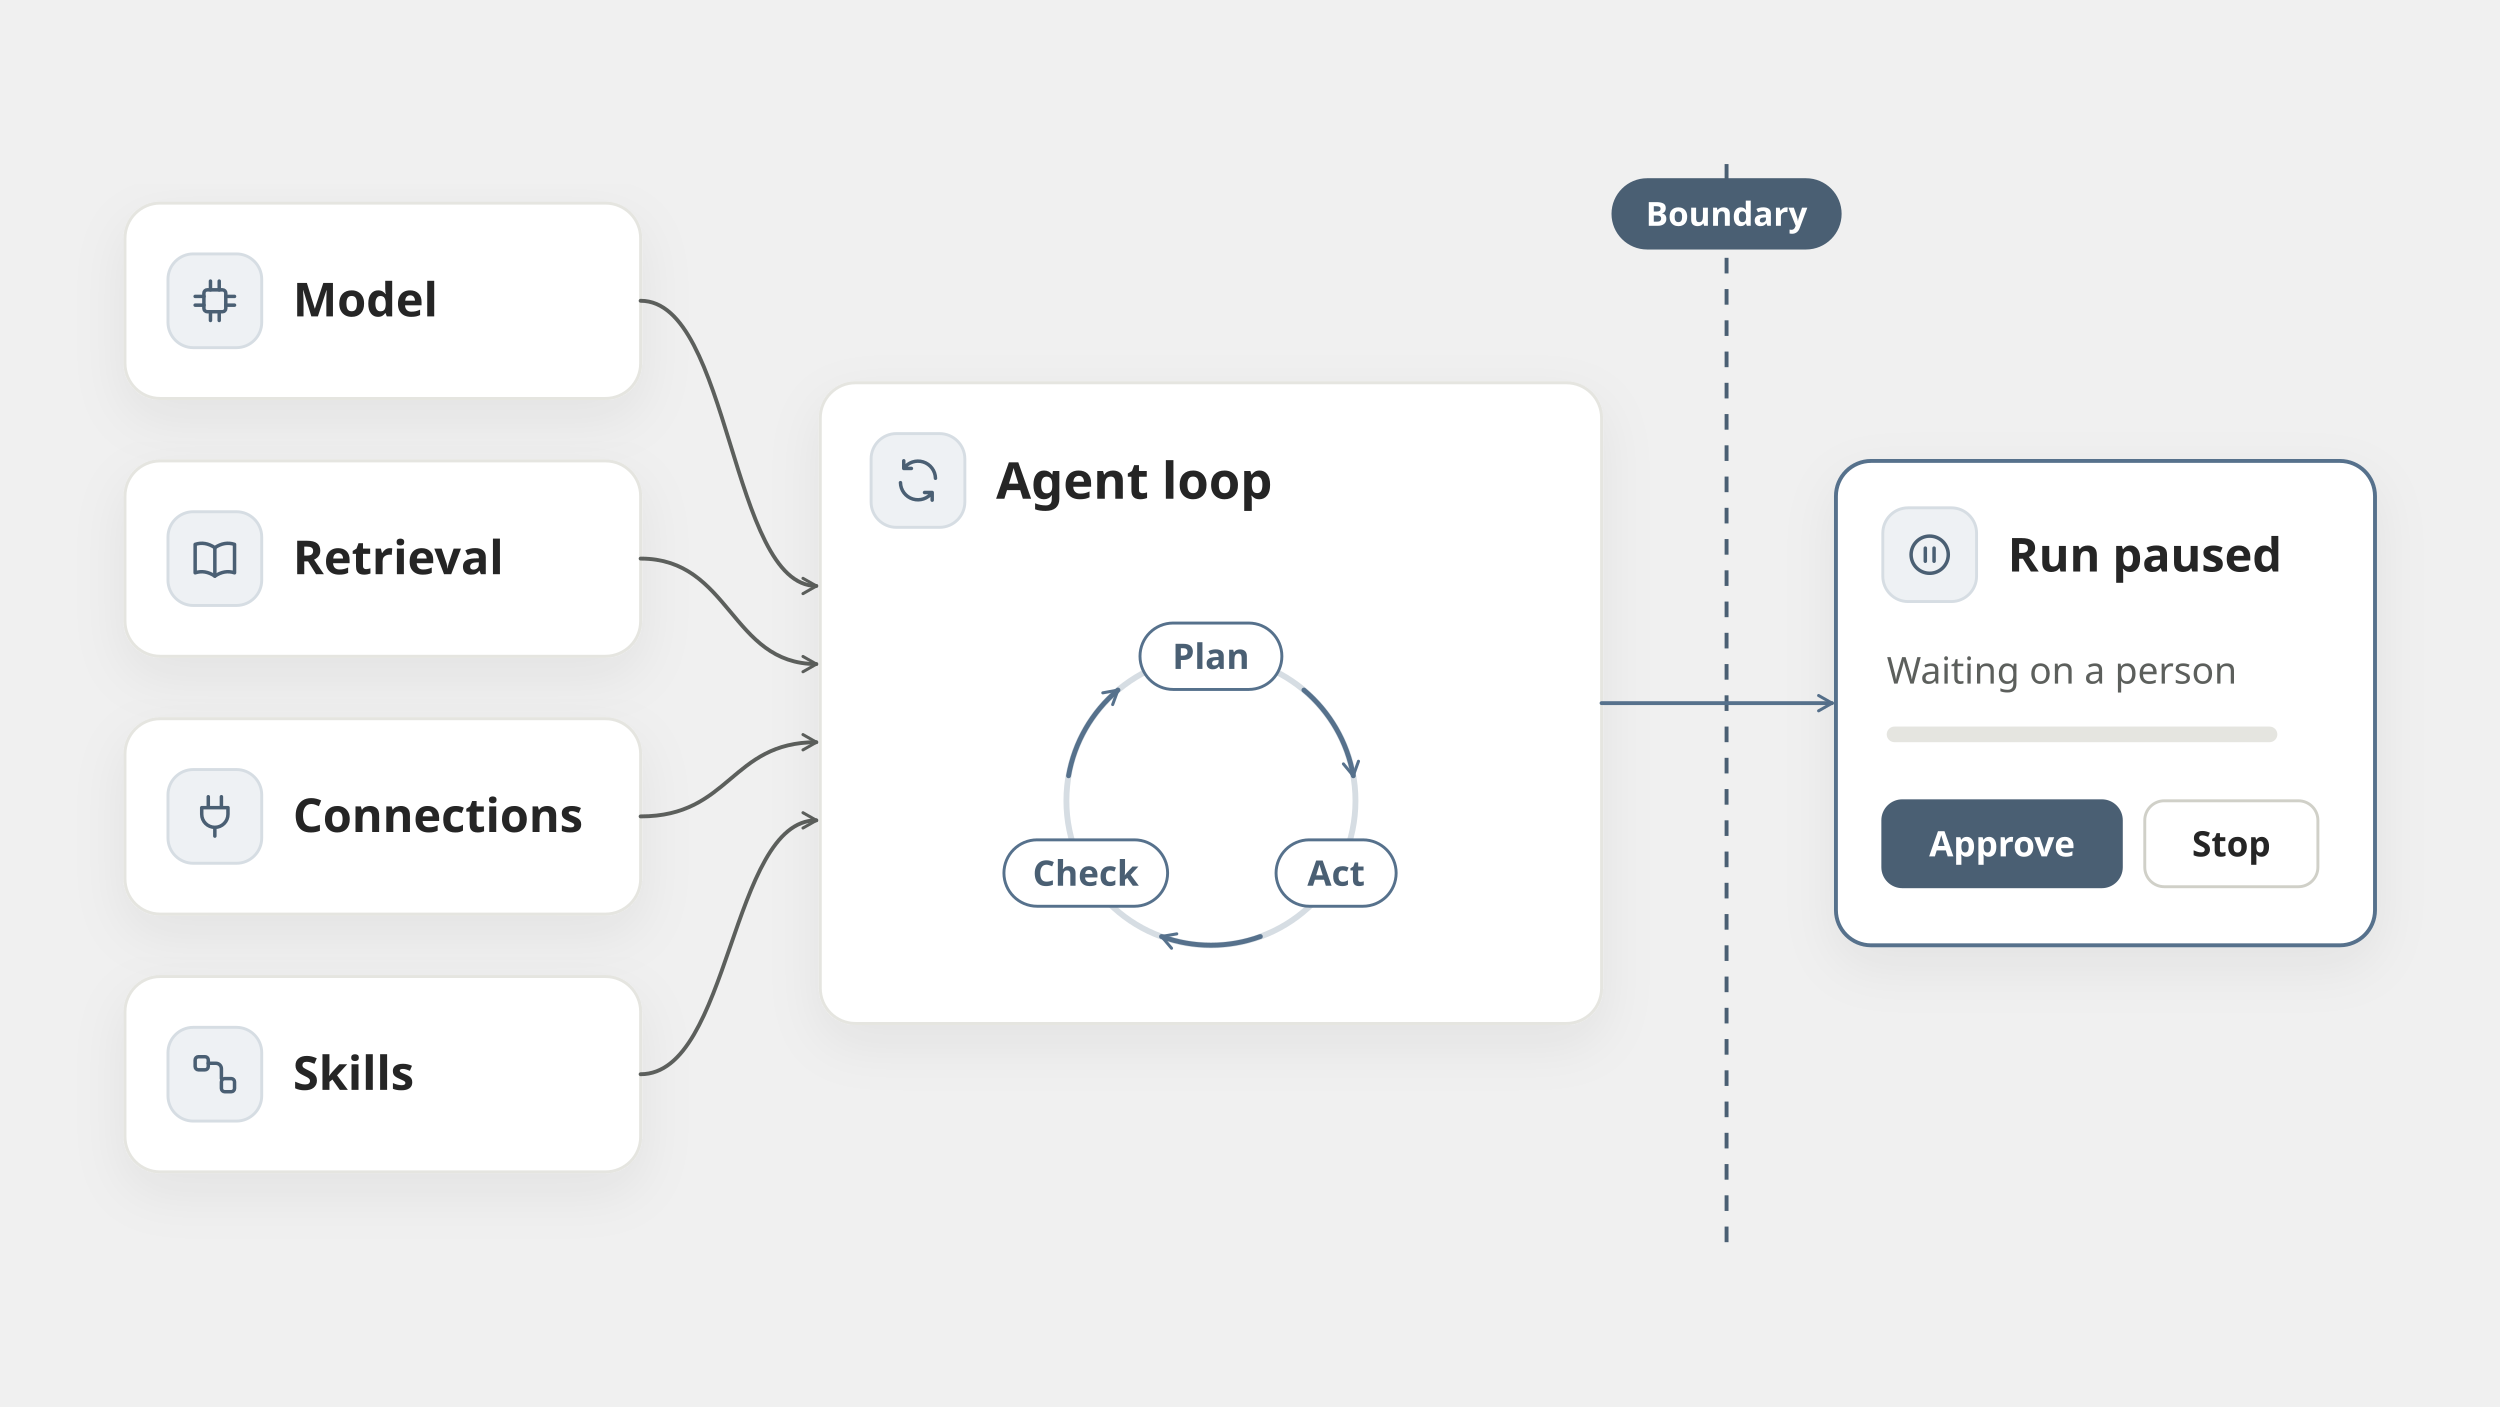
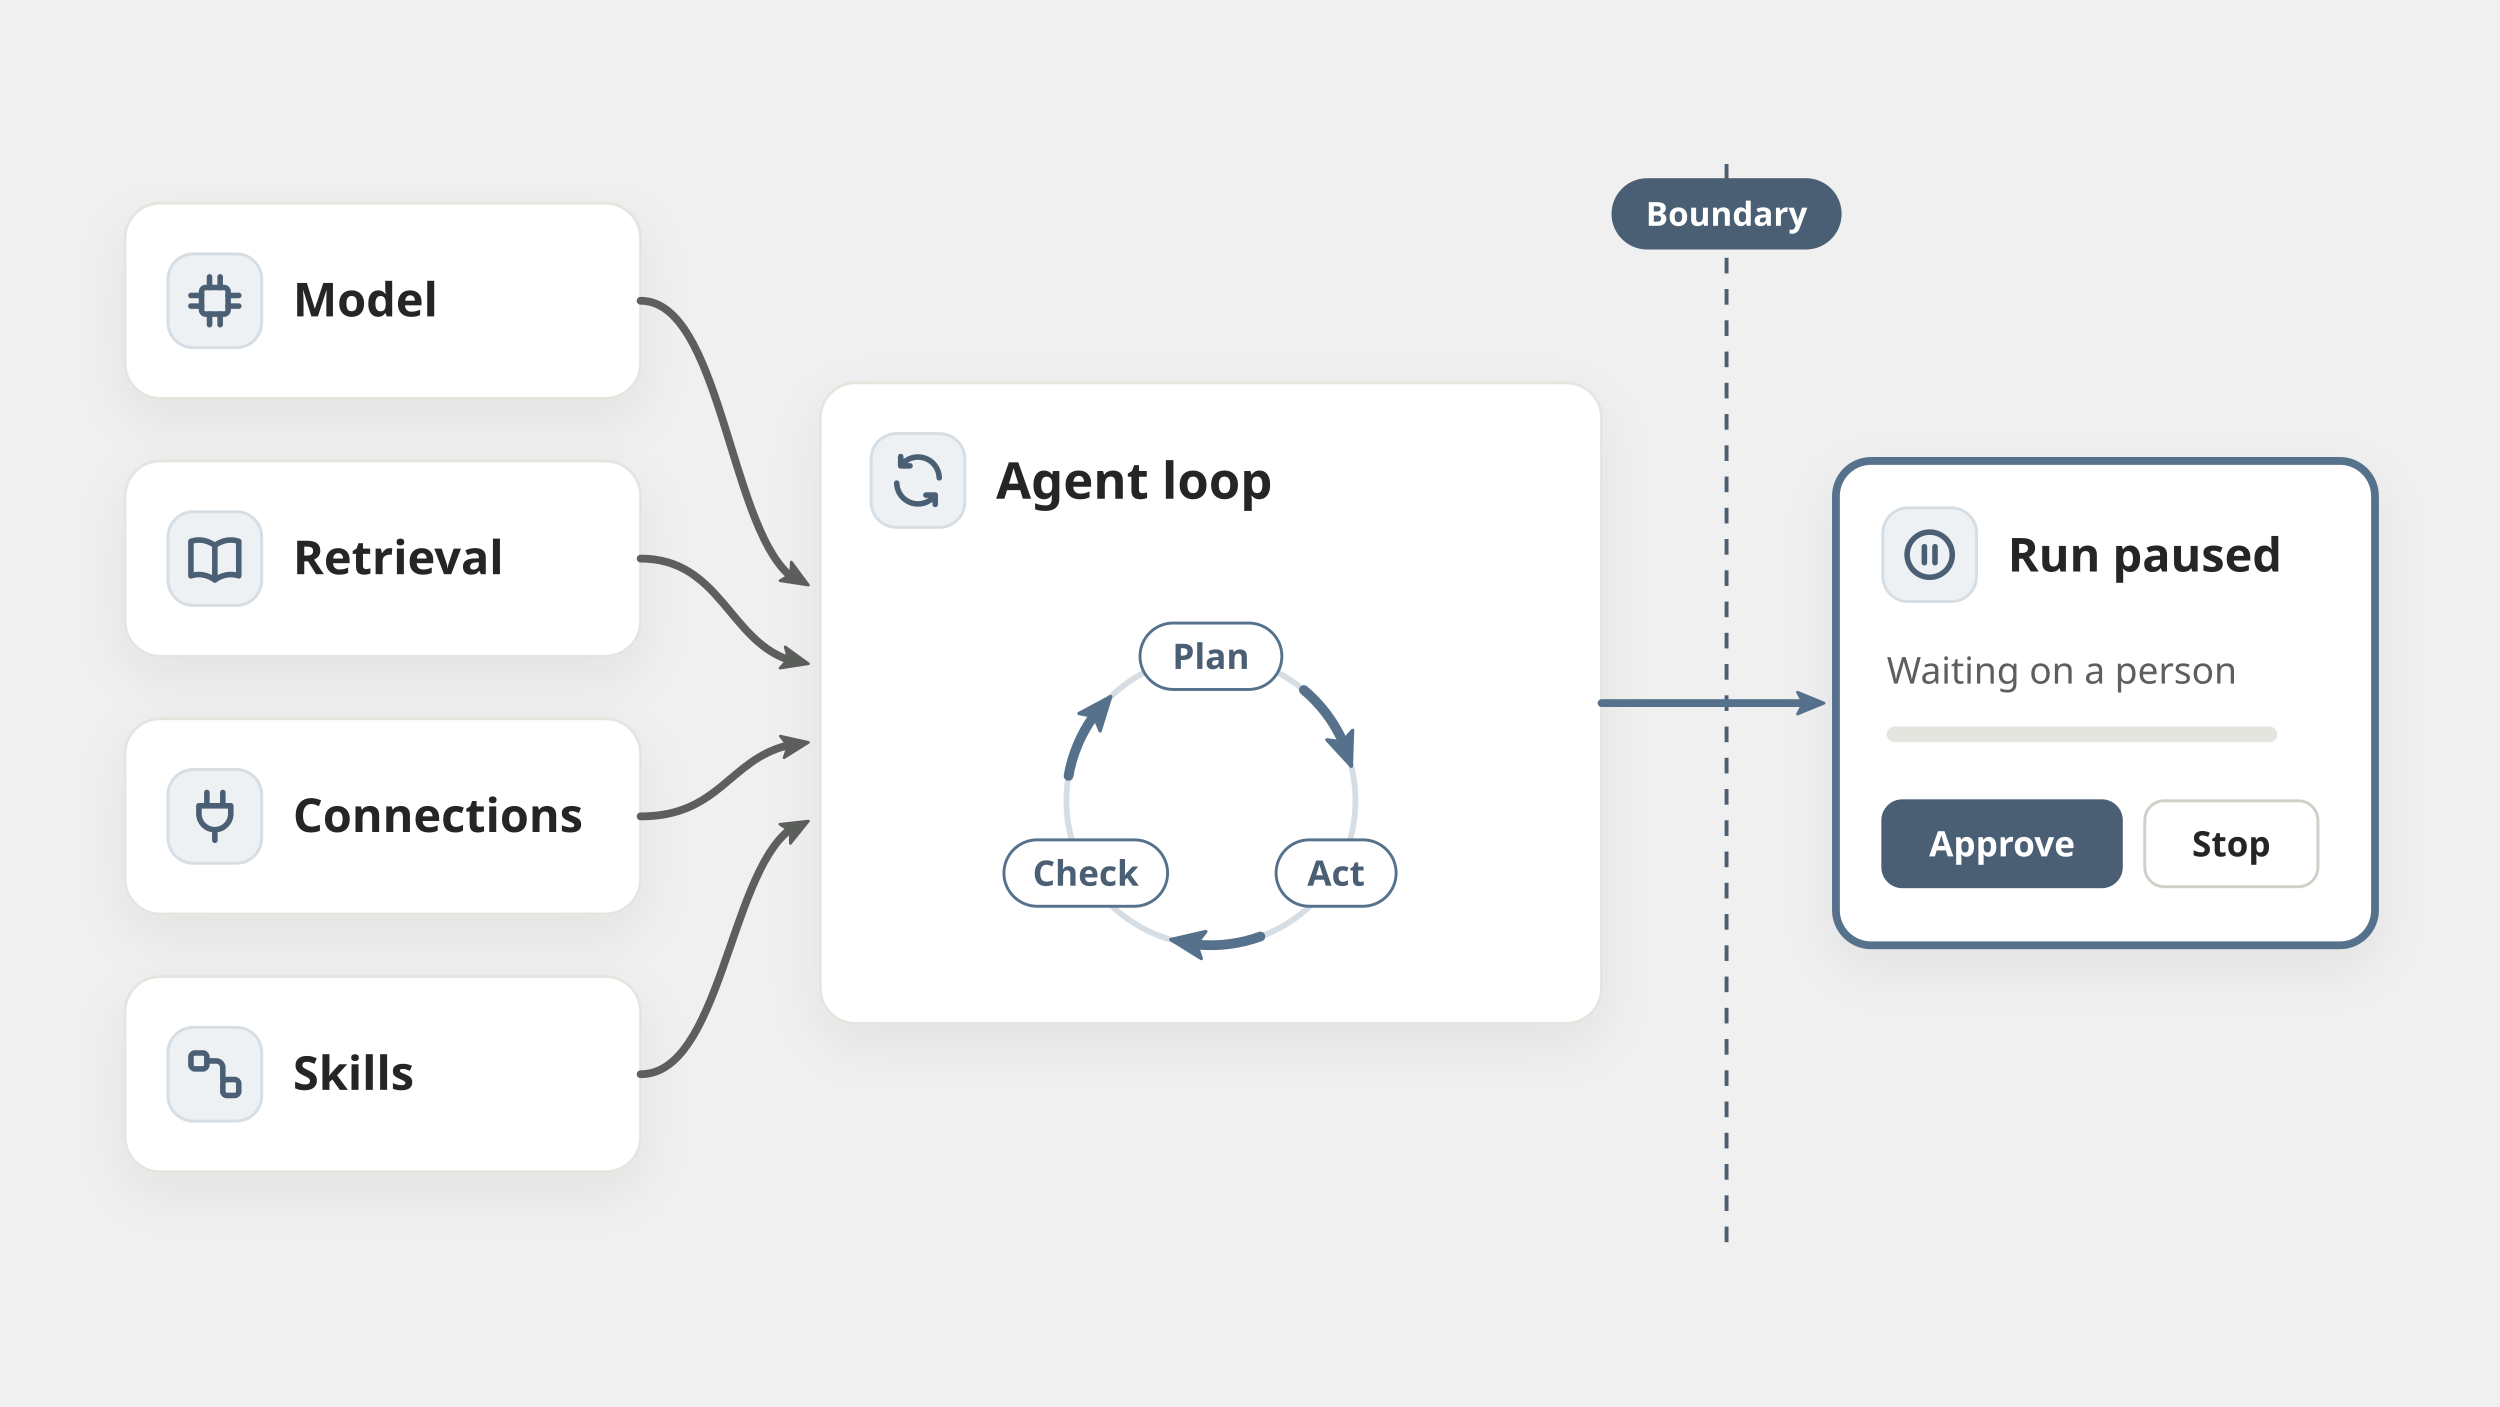
<svg xmlns="http://www.w3.org/2000/svg" viewBox="0 0 1280 720" width="1280" height="720">
  <defs>
    <filter id="sh" x="-20%" y="-20%" width="140%" height="160%">
      <feDropShadow dx="0" dy="1" stdDeviation="1" flood-color="#252525" flood-opacity="0.05" />
      <feDropShadow dx="0" dy="10" stdDeviation="14" flood-color="#252525" flood-opacity="0.06" />
    </filter>
    <marker id="hn" viewBox="0 0 10 10" refX="8" refY="5" markerWidth="7" markerHeight="7" markerUnits="userSpaceOnUse" orient="auto" overflow="visible">
-       <path d="M1 1L8 5 1 9" fill="none" stroke="#5c5f5c" stroke-width="1.6" stroke-linecap="round" stroke-linejoin="round" transform="scale(1.4) translate(-2.3 -1.4)" />
+       <path d="M1 1L8 5 1 9" fill="none" stroke="#5c5f5c" stroke-width="1.9" stroke-linecap="round" stroke-linejoin="round" transform="scale(3) translate(-5.333 -3.333)" />
    </marker>
    <marker id="ha" viewBox="0 0 10 10" refX="8" refY="5" markerWidth="7" markerHeight="7" markerUnits="userSpaceOnUse" orient="auto" overflow="visible">
-       <path d="M1 1L8 5 1 9" fill="none" stroke="#56718c" stroke-width="1.6" stroke-linecap="round" stroke-linejoin="round" transform="scale(1.4) translate(-2.3 -1.4)" />
+       <path d="M1 1L8 5 1 9" fill="none" stroke="#56718c" stroke-width="1.9" stroke-linecap="round" stroke-linejoin="round" transform="scale(3) translate(-5.333 -3.333)" />
    </marker>
  </defs>
  <rect x="64" y="104" width="264" height="100" rx="18" fill="#ffffff" stroke="#e5e5e0" stroke-width="1.5" filter="url(#sh)" />
  <rect x="86" y="130" width="48" height="48" rx="12.96" fill="#eef1f4" stroke="#d6dde3" stroke-width="1.5" />
-   <g transform="translate(96.56 140.56) scale(1.12)" fill="none" stroke="#4a5f73" stroke-width="1.6" stroke-linecap="round" stroke-linejoin="round" color="#4a5f73">
+   <g transform="translate(93.68 137.68) scale(1.36)" fill="none" stroke="#4a5f73" stroke-width="2.1" stroke-linecap="round" stroke-linejoin="round" color="#4a5f73">
    <rect x="7" y="7" width="10" height="10" rx="1.5" />
    <path d="M10 3v4M14 3v4M10 17v4M14 17v4M3 10h4M3 14h4M17 10h4M17 14h4" />
  </g>
  <text x="150" y="162" font-family="Montserrat, system-ui, sans-serif" font-size="24" font-weight="600" fill="#252525" text-anchor="start">Model</text>
-   <path d="M328 154C374 154 374 300 418 300" fill="none" stroke="#5c5f5c" stroke-width="2" stroke-linecap="round" stroke-linejoin="round" marker-end="url(#hn)" />
+   <path d="M328 154C368.48 154 373.34 267.06 403.91 294.2" fill="none" stroke="#5c5f5c" stroke-width="4" stroke-linecap="round" stroke-linejoin="round" />
+   <path d="M413.91 299.56L399.37 297.34L404.82 294.09L405.15 287.75Z" fill="#5c5f5c" stroke="#5c5f5c" stroke-width="1.4" stroke-linejoin="round" />
  <rect x="64" y="236" width="264" height="100" rx="18" fill="#ffffff" stroke="#e5e5e0" stroke-width="1.5" filter="url(#sh)" />
  <rect x="86" y="262" width="48" height="48" rx="12.96" fill="#eef1f4" stroke="#d6dde3" stroke-width="1.5" />
-   <g transform="translate(96.56 272.56) scale(1.12)" fill="none" stroke="#4a5f73" stroke-width="1.6" stroke-linecap="round" stroke-linejoin="round" color="#4a5f73">
+   <g transform="translate(93.68 269.68) scale(1.36)" fill="none" stroke="#4a5f73" stroke-width="2.1" stroke-linecap="round" stroke-linejoin="round" color="#4a5f73">
    <path d="M3 5.5c3-1 6-.5 9 1.5 3-2 6-2.5 9-1.5v13c-3-1-6-.5-9 1.5-3-2-6-2.5-9-1.5z" />
    <path d="M12 7v13" />
  </g>
  <text x="150" y="294" font-family="Montserrat, system-ui, sans-serif" font-size="24" font-weight="600" fill="#252525" text-anchor="start">Retrieval</text>
-   <path d="M328 286C374 286 374 340 418 340" fill="none" stroke="#5c5f5c" stroke-width="2" stroke-linecap="round" stroke-linejoin="round" marker-end="url(#hn)" />
+   <path d="M328 286C368.02 286 373.22 326.87 402.87 337.5" fill="none" stroke="#5c5f5c" stroke-width="4" stroke-linecap="round" stroke-linejoin="round" />
+   <path d="M413.91 339.84L399.37 342.08L403.6 337.34L402.01 331.2Z" fill="#5c5f5c" stroke="#5c5f5c" stroke-width="1.4" stroke-linejoin="round" />
  <rect x="64" y="368" width="264" height="100" rx="18" fill="#ffffff" stroke="#e5e5e0" stroke-width="1.5" filter="url(#sh)" />
  <rect x="86" y="394" width="48" height="48" rx="12.96" fill="#eef1f4" stroke="#d6dde3" stroke-width="1.5" />
-   <g transform="translate(96.56 404.56) scale(1.12)" fill="none" stroke="#4a5f73" stroke-width="1.6" stroke-linecap="round" stroke-linejoin="round" color="#4a5f73">
+   <g transform="translate(93.68 401.68) scale(1.36)" fill="none" stroke="#4a5f73" stroke-width="2.1" stroke-linecap="round" stroke-linejoin="round" color="#4a5f73">
    <path d="M9 3v5M15 3v5M6 8h12v3a6 6 0 0 1-12 0zM12 17v4" />
  </g>
  <text x="150" y="426" font-family="Montserrat, system-ui, sans-serif" font-size="24" font-weight="600" fill="#252525" text-anchor="start">Connections</text>
-   <path d="M328 418C374 418 374 380 418 380" fill="none" stroke="#5c5f5c" stroke-width="2" stroke-linecap="round" stroke-linejoin="round" marker-end="url(#hn)" />
+   <path d="M328 418C368.02 418 373.22 389.24 402.87 381.76" fill="none" stroke="#5c5f5c" stroke-width="4" stroke-linecap="round" stroke-linejoin="round" />
+   <path d="M413.91 380.11L401.45 387.94L403.45 381.91L399.56 376.9Z" fill="#5c5f5c" stroke="#5c5f5c" stroke-width="1.4" stroke-linejoin="round" />
  <rect x="64" y="500" width="264" height="100" rx="18" fill="#ffffff" stroke="#e5e5e0" stroke-width="1.5" filter="url(#sh)" />
  <rect x="86" y="526" width="48" height="48" rx="12.96" fill="#eef1f4" stroke="#d6dde3" stroke-width="1.5" />
-   <g transform="translate(96.56 536.56) scale(1.12)" fill="none" stroke="#4a5f73" stroke-width="1.6" stroke-linecap="round" stroke-linejoin="round" color="#4a5f73">
+   <g transform="translate(93.68 533.68) scale(1.36)" fill="none" stroke="#4a5f73" stroke-width="2.1" stroke-linecap="round" stroke-linejoin="round" color="#4a5f73">
    <rect x="3" y="4" width="6" height="6" rx="1.5" />
    <rect x="15" y="14" width="6" height="6" rx="1.5" />
    <path d="M9 7h3.5A2.5 2.5 0 0 1 15 9.5V14" />
  </g>
  <text x="150" y="558" font-family="Montserrat, system-ui, sans-serif" font-size="24" font-weight="600" fill="#252525" text-anchor="start">Skills</text>
-   <path d="M328 550C374 550 374 420 418 420" fill="none" stroke="#5c5f5c" stroke-width="2" stroke-linecap="round" stroke-linejoin="round" marker-end="url(#hn)" />
+   <path d="M328 550C368.39 550 373.32 449.79 403.7 425.33" fill="none" stroke="#5c5f5c" stroke-width="4" stroke-linecap="round" stroke-linejoin="round" />
+   <path d="M413.91 420.39L404.68 431.85L404.61 425.5L399.29 422.03Z" fill="#5c5f5c" stroke="#5c5f5c" stroke-width="1.4" stroke-linejoin="round" />
  <rect x="420" y="196" width="400" height="328" rx="18" fill="#ffffff" stroke="#e5e5e0" stroke-width="1.5" filter="url(#sh)" />
  <rect x="446" y="222" width="48" height="48" rx="12.96" fill="#eef1f4" stroke="#d6dde3" stroke-width="1.5" />
-   <g transform="translate(456.56 232.56) scale(1.12)" fill="none" stroke="#4a5f73" stroke-width="1.6" stroke-linecap="round" stroke-linejoin="round" color="#4a5f73">
+   <g transform="translate(453.68 229.68) scale(1.36)" fill="none" stroke="#4a5f73" stroke-width="2.1" stroke-linecap="round" stroke-linejoin="round" color="#4a5f73">
    <path d="M20 11a8 8 0 0 0-14.5-4.5M4 13a8 8 0 0 0 14.5 4.5M5.5 3v3.5H9M18.5 21v-3.5H15" />
  </g>
  <text x="510" y="255.36" font-family="Montserrat, system-ui, sans-serif" font-size="26" font-weight="600" fill="#252525" text-anchor="start">Agent loop</text>
  <circle cx="620" cy="410" r="74" fill="none" stroke="#d6dde3" stroke-width="3" />
-   <path d="M667.6 353.3A74 74 0 0 1 692.9 397.2" fill="none" stroke="#56718c" stroke-width="2.5" stroke-linecap="round" stroke-linejoin="round" marker-end="url(#ha)" />
-   <path d="M645.3 479.5A74 74 0 0 1 594.7 479.5" fill="none" stroke="#56718c" stroke-width="2.5" stroke-linecap="round" stroke-linejoin="round" marker-end="url(#ha)" />
-   <path d="M547.1 397.2A74 74 0 0 1 572.4 353.3" fill="none" stroke="#56718c" stroke-width="2.5" stroke-linecap="round" stroke-linejoin="round" marker-end="url(#ha)" />
+   <path d="M667.6 353.3A74 74 0 0 1 687.27 379.11" fill="none" stroke="#56718c" stroke-width="5" stroke-linecap="round" stroke-linejoin="round" />
+   <path d="M691.87 392.31L679.39 378.81L687.25 379.88L692.51 373.93Z" fill="#56718c" stroke="#56718c" stroke-width="1.75" stroke-linejoin="round" />
+   <path d="M645.3 479.5A74 74 0 0 1 613.19 483.65" fill="none" stroke="#56718c" stroke-width="5" stroke-linecap="round" stroke-linejoin="round" />
+   <path d="M599.45 481.05L617.38 476.96L612.53 483.25L615.06 490.77Z" fill="#56718c" stroke="#56718c" stroke-width="1.75" stroke-linejoin="round" />
+   <path d="M547.1 397.2A74 74 0 0 1 559.57 367.24" fill="none" stroke="#56718c" stroke-width="5" stroke-linecap="round" stroke-linejoin="round" />
+   <path d="M568.68 356.64L563.26 374.21L560.24 366.87L552.46 365.3Z" fill="#56718c" stroke="#56718c" stroke-width="1.75" stroke-linejoin="round" />
  <rect x="583.68" y="319" width="72.64" height="34" rx="17" fill="#ffffff" stroke="#56718c" stroke-width="1.5" />
  <text x="620" y="342.5" font-family="Montserrat, system-ui, sans-serif" font-size="18" font-weight="600" fill="#4a5f73" text-anchor="middle">Plan</text>
  <rect x="653.346" y="430" width="61.48" height="34" rx="17" fill="#ffffff" stroke="#56718c" stroke-width="1.5" />
  <text x="684.086" y="453.5" font-family="Montserrat, system-ui, sans-serif" font-size="18" font-weight="600" fill="#4a5f73" text-anchor="middle">Act</text>
  <rect x="514.014" y="430" width="83.8" height="34" rx="17" fill="#ffffff" stroke="#56718c" stroke-width="1.5" />
  <text x="555.914" y="453.5" font-family="Montserrat, system-ui, sans-serif" font-size="18" font-weight="600" fill="#4a5f73" text-anchor="middle">Check</text>
  <path d="M884 84V636" stroke="#4a5f73" stroke-width="2" stroke-dasharray="8 8" />
  <rect x="825.84" y="92" width="116.32" height="35" rx="17.5" fill="#4a5f73" stroke="#4a5f73" stroke-width="1.5" />
  <text x="884" y="115.62" font-family="Montserrat, system-ui, sans-serif" font-size="17" font-weight="600" fill="#ffffff" text-anchor="middle">Boundary</text>
-   <path d="M820 360C880 360 880 360 938 360" fill="none" stroke="#56718c" stroke-width="2" stroke-linecap="round" stroke-linejoin="round" marker-end="url(#ha)" />
-   <rect x="940" y="236" width="276" height="248" rx="18" fill="#ffffff" stroke="#56718c" stroke-width="2" filter="url(#sh)" />
+   <path d="M820 360C874.24 360 879.45 360 922.8 360" fill="none" stroke="#56718c" stroke-width="4" stroke-linecap="round" stroke-linejoin="round" />
+   <path d="M933.92 360L920.32 365.6L923.31 360L920.32 354.4Z" fill="#56718c" stroke="#56718c" stroke-width="1.4" stroke-linejoin="round" />
+   <rect x="940" y="236" width="276" height="248" rx="18" fill="#ffffff" stroke="#56718c" stroke-width="4" filter="url(#sh)" />
  <rect x="964" y="260" width="48" height="48" rx="12.96" fill="#eef1f4" stroke="#d6dde3" stroke-width="1.5" />
-   <g transform="translate(974.56 270.56) scale(1.12)" fill="none" stroke="#4a5f73" stroke-width="1.6" stroke-linecap="round" stroke-linejoin="round" color="#4a5f73">
+   <g transform="translate(971.68 267.68) scale(1.36)" fill="none" stroke="#4a5f73" stroke-width="2.1" stroke-linecap="round" stroke-linejoin="round" color="#4a5f73">
    <circle cx="12" cy="12" r="8.5" />
    <path d="M10 9v6M14 9v6" />
  </g>
  <text x="1028" y="292.64" font-family="Montserrat, system-ui, sans-serif" font-size="24" font-weight="600" fill="#252525" text-anchor="start">Run paused</text>
  <text x="966" y="350" font-family="Montserrat, system-ui, sans-serif" font-size="19" font-weight="500" fill="#5c5f5c" text-anchor="start">Waiting on a person</text>
  <rect x="966" y="372" width="200" height="8" rx="4" fill="#e5e5e0" />
  <rect x="964" y="410" width="122.12" height="44" rx="10" fill="#4a5f73" stroke="#4a5f73" stroke-width="1.5" />
  <text x="1025.06" y="438.48" font-family="Montserrat, system-ui, sans-serif" font-size="18" font-weight="600" fill="#ffffff" text-anchor="middle">Approve</text>
  <rect x="1098.12" y="410" width="88.64" height="44" rx="10" fill="#ffffff" stroke="#d0d0c8" stroke-width="1.5" />
  <text x="1142.44" y="438.48" font-family="Montserrat, system-ui, sans-serif" font-size="18" font-weight="600" fill="#252525" text-anchor="middle">Stop</text>
</svg>
